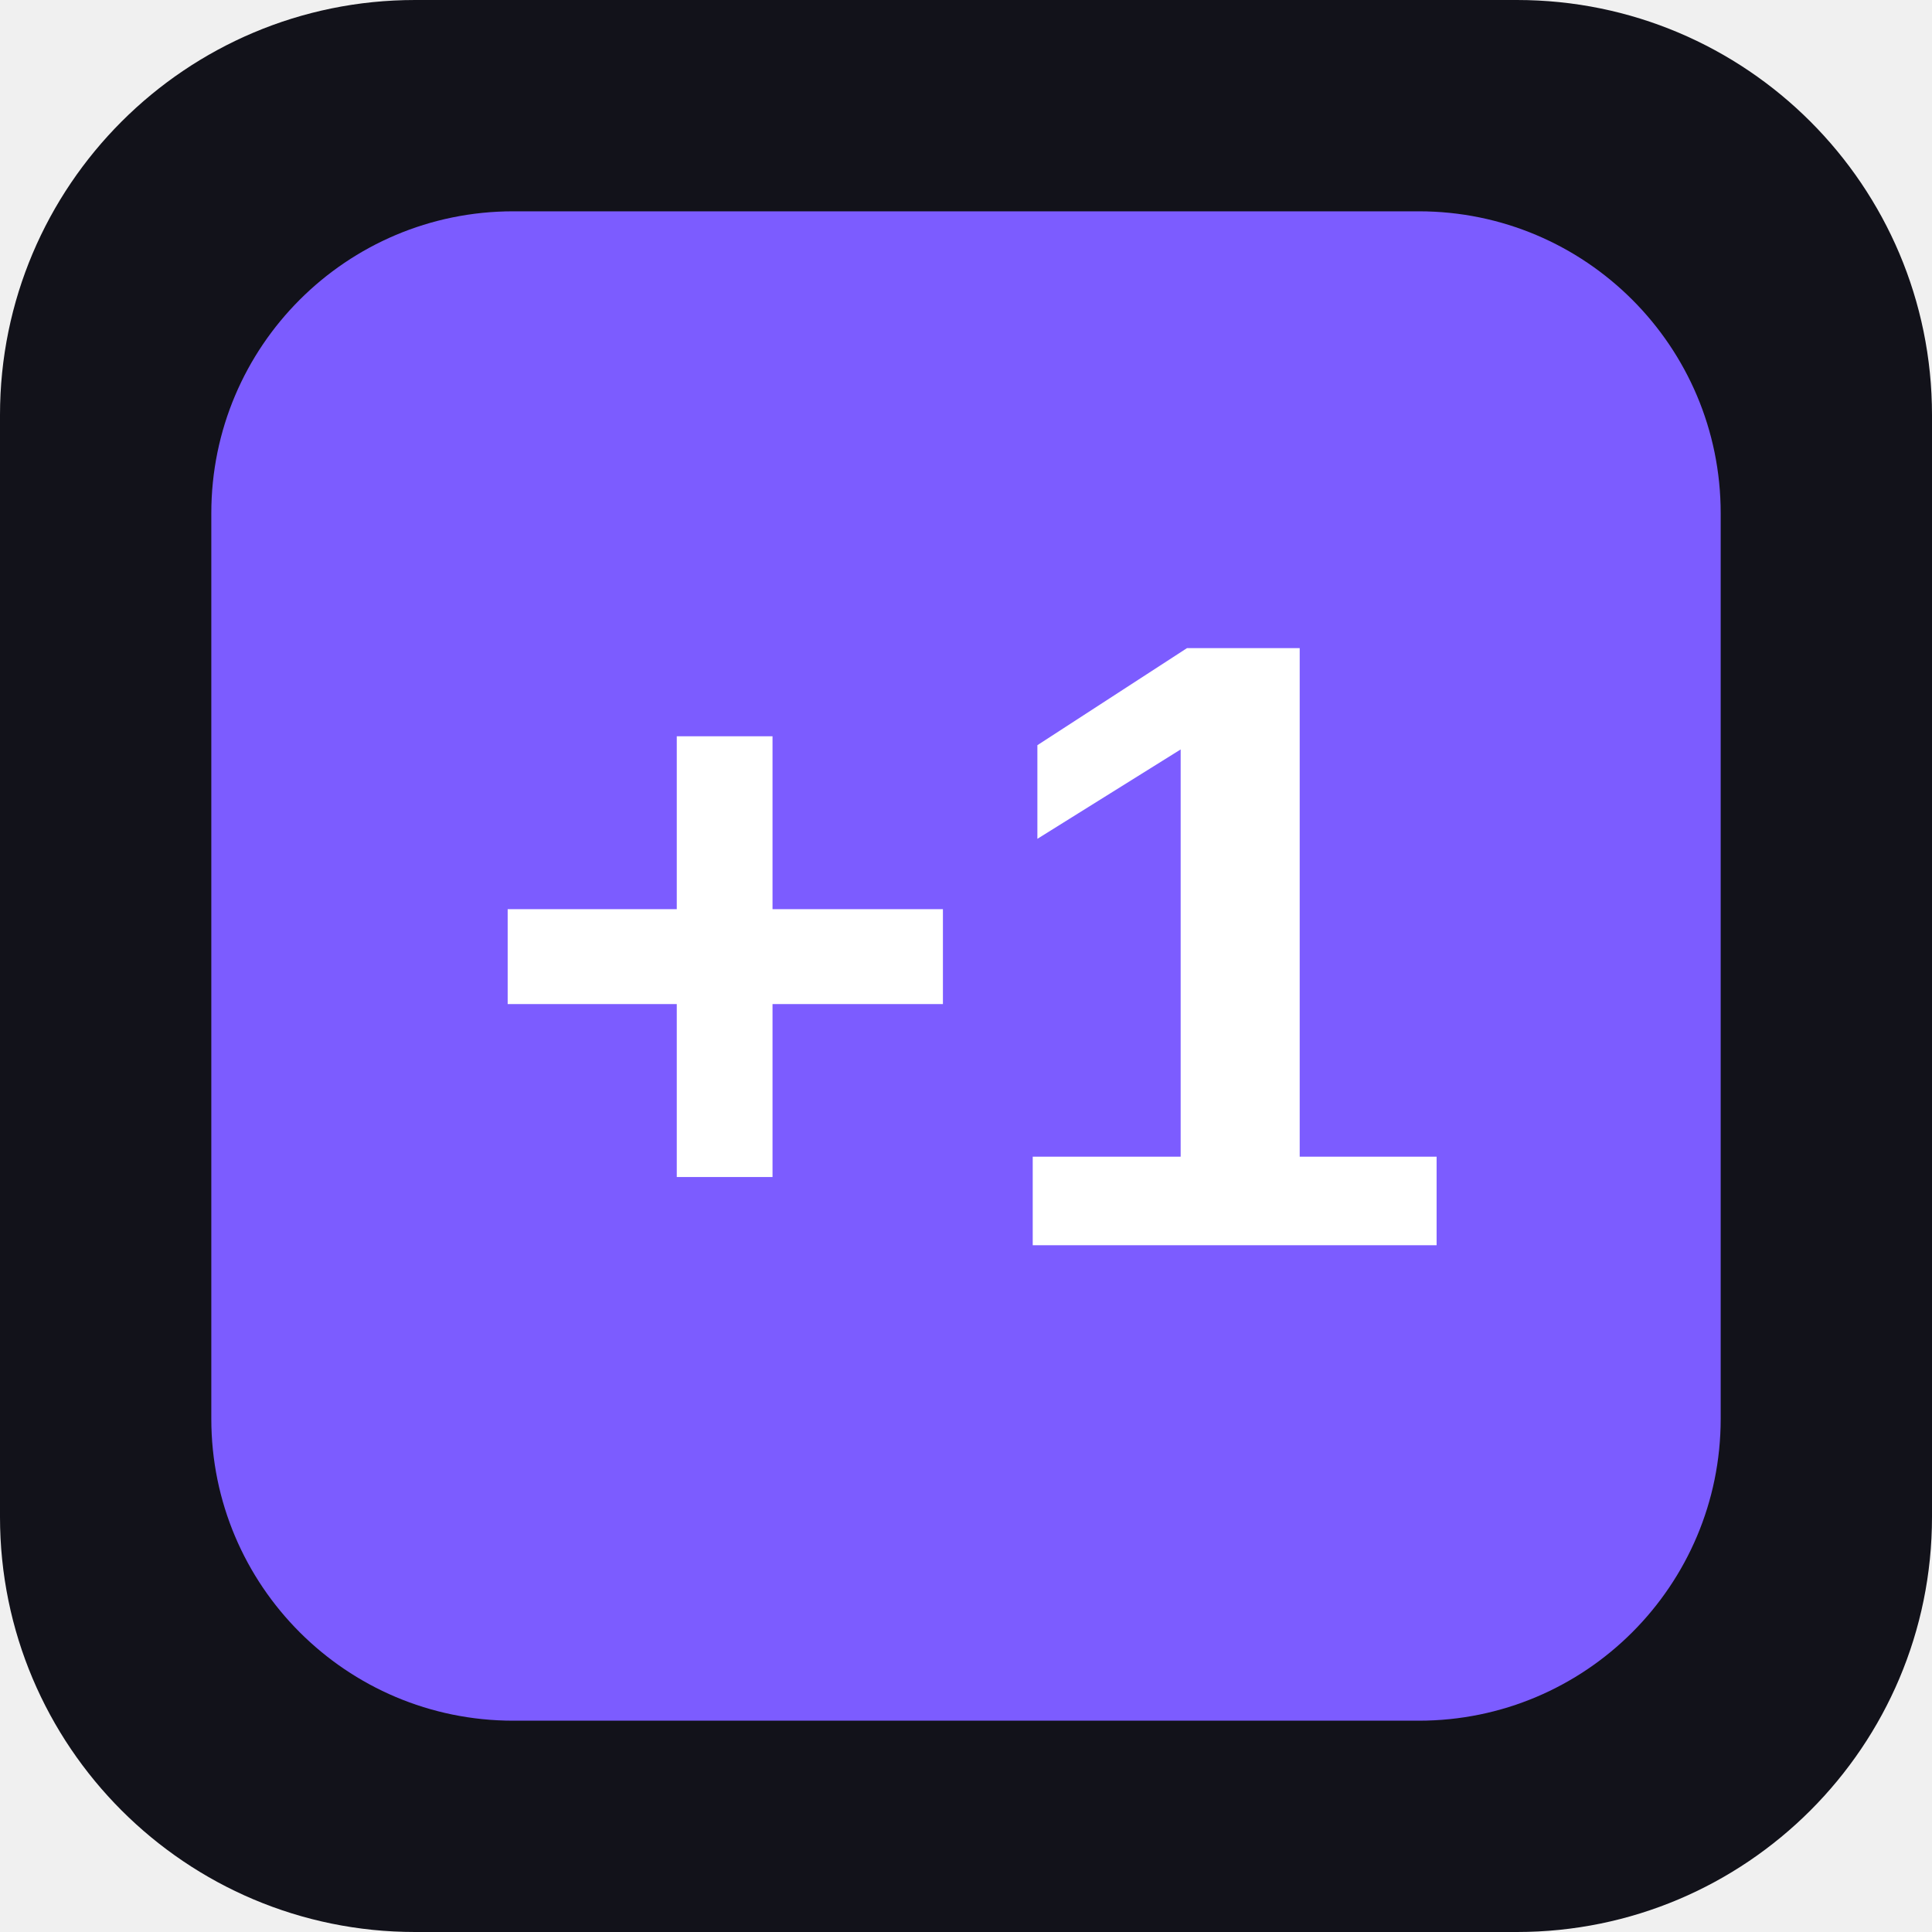
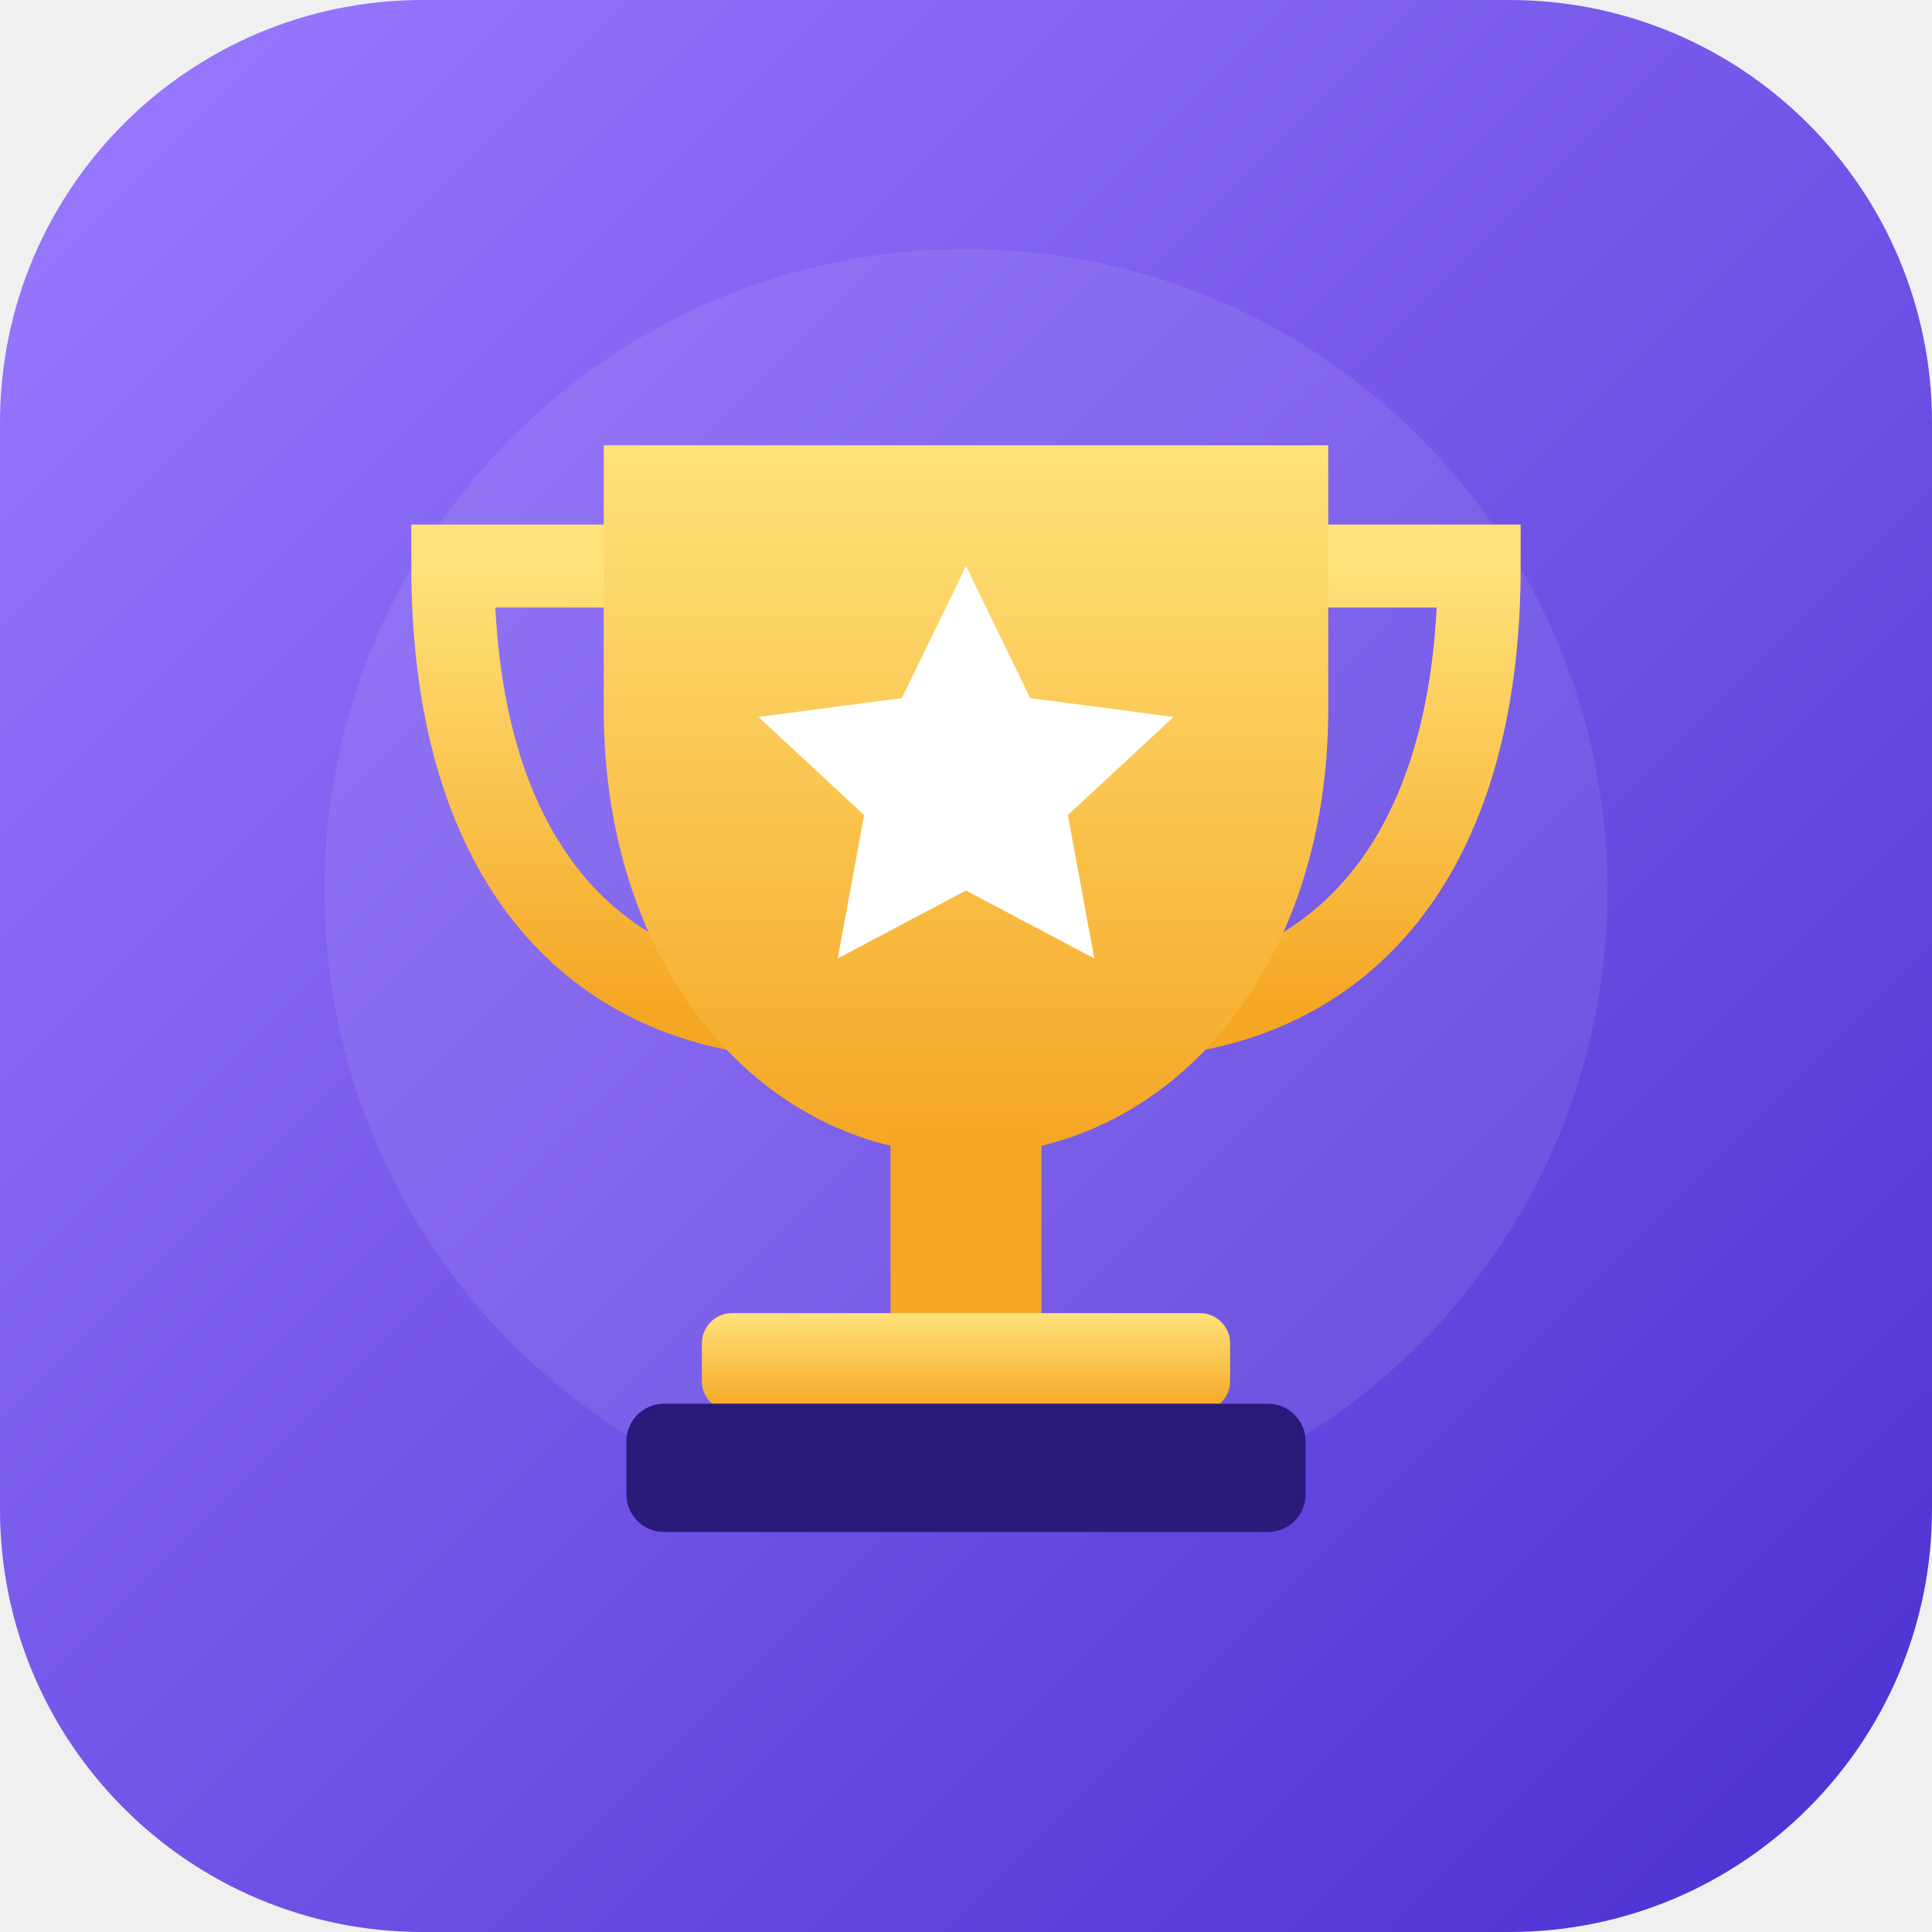
<svg xmlns="http://www.w3.org/2000/svg" viewBox="0 0 512 512">
-   <rect width="512" height="512" rx="110" fill="#12121a" />
-   <rect x="56" y="56" width="400" height="400" rx="80" fill="#7c5cff" />
-   <text x="256" y="330" font-family="Arial, Helvetica, sans-serif" font-size="230" font-weight="800" fill="#ffffff" text-anchor="middle">+1</text>
+   <defs>
+     <linearGradient id="bg" x1="0" y1="0" x2="1" y2="1">
+       <stop offset="0" stop-color="#9b7bff" />
+       <stop offset="1" stop-color="#4b2fd1" />
+     </linearGradient>
+     <linearGradient id="gold" x1="0" y1="0" x2="0" y2="1">
+       <stop offset="0" stop-color="#ffe27a" />
+       <stop offset="1" stop-color="#f5a623" />
+     </linearGradient>
+   </defs>
+   <rect width="512" height="512" rx="112" fill="url(#bg)" />
+   <circle cx="256" cy="236" r="170" fill="#ffffff" opacity=".08" />
+   <path d="M170 150h-50c0 70 30 110 78 118" fill="none" stroke="url(#gold)" stroke-width="22" stroke-linecap="round" />
+   <path d="M342 150h50c0 70-30 110-78 118" fill="none" stroke="url(#gold)" stroke-width="22" stroke-linecap="round" />
+   <path d="M160 118h192v70c0 70-43 118-96 118s-96-48-96-118z" fill="url(#gold)" />
+   <rect x="236" y="300" width="40" height="52" fill="#f5a623" />
+   <rect x="186" y="348" width="140" height="26" rx="8" fill="url(#gold)" />
+   <rect x="166" y="372" width="180" height="34" rx="10" fill="#2a1a7a" />
+   <path d="M256 150l17 35 38 5-28 26 7 38-34-18-34 18 7-38-28-26 38-5z" fill="#ffffff" />
</svg>
